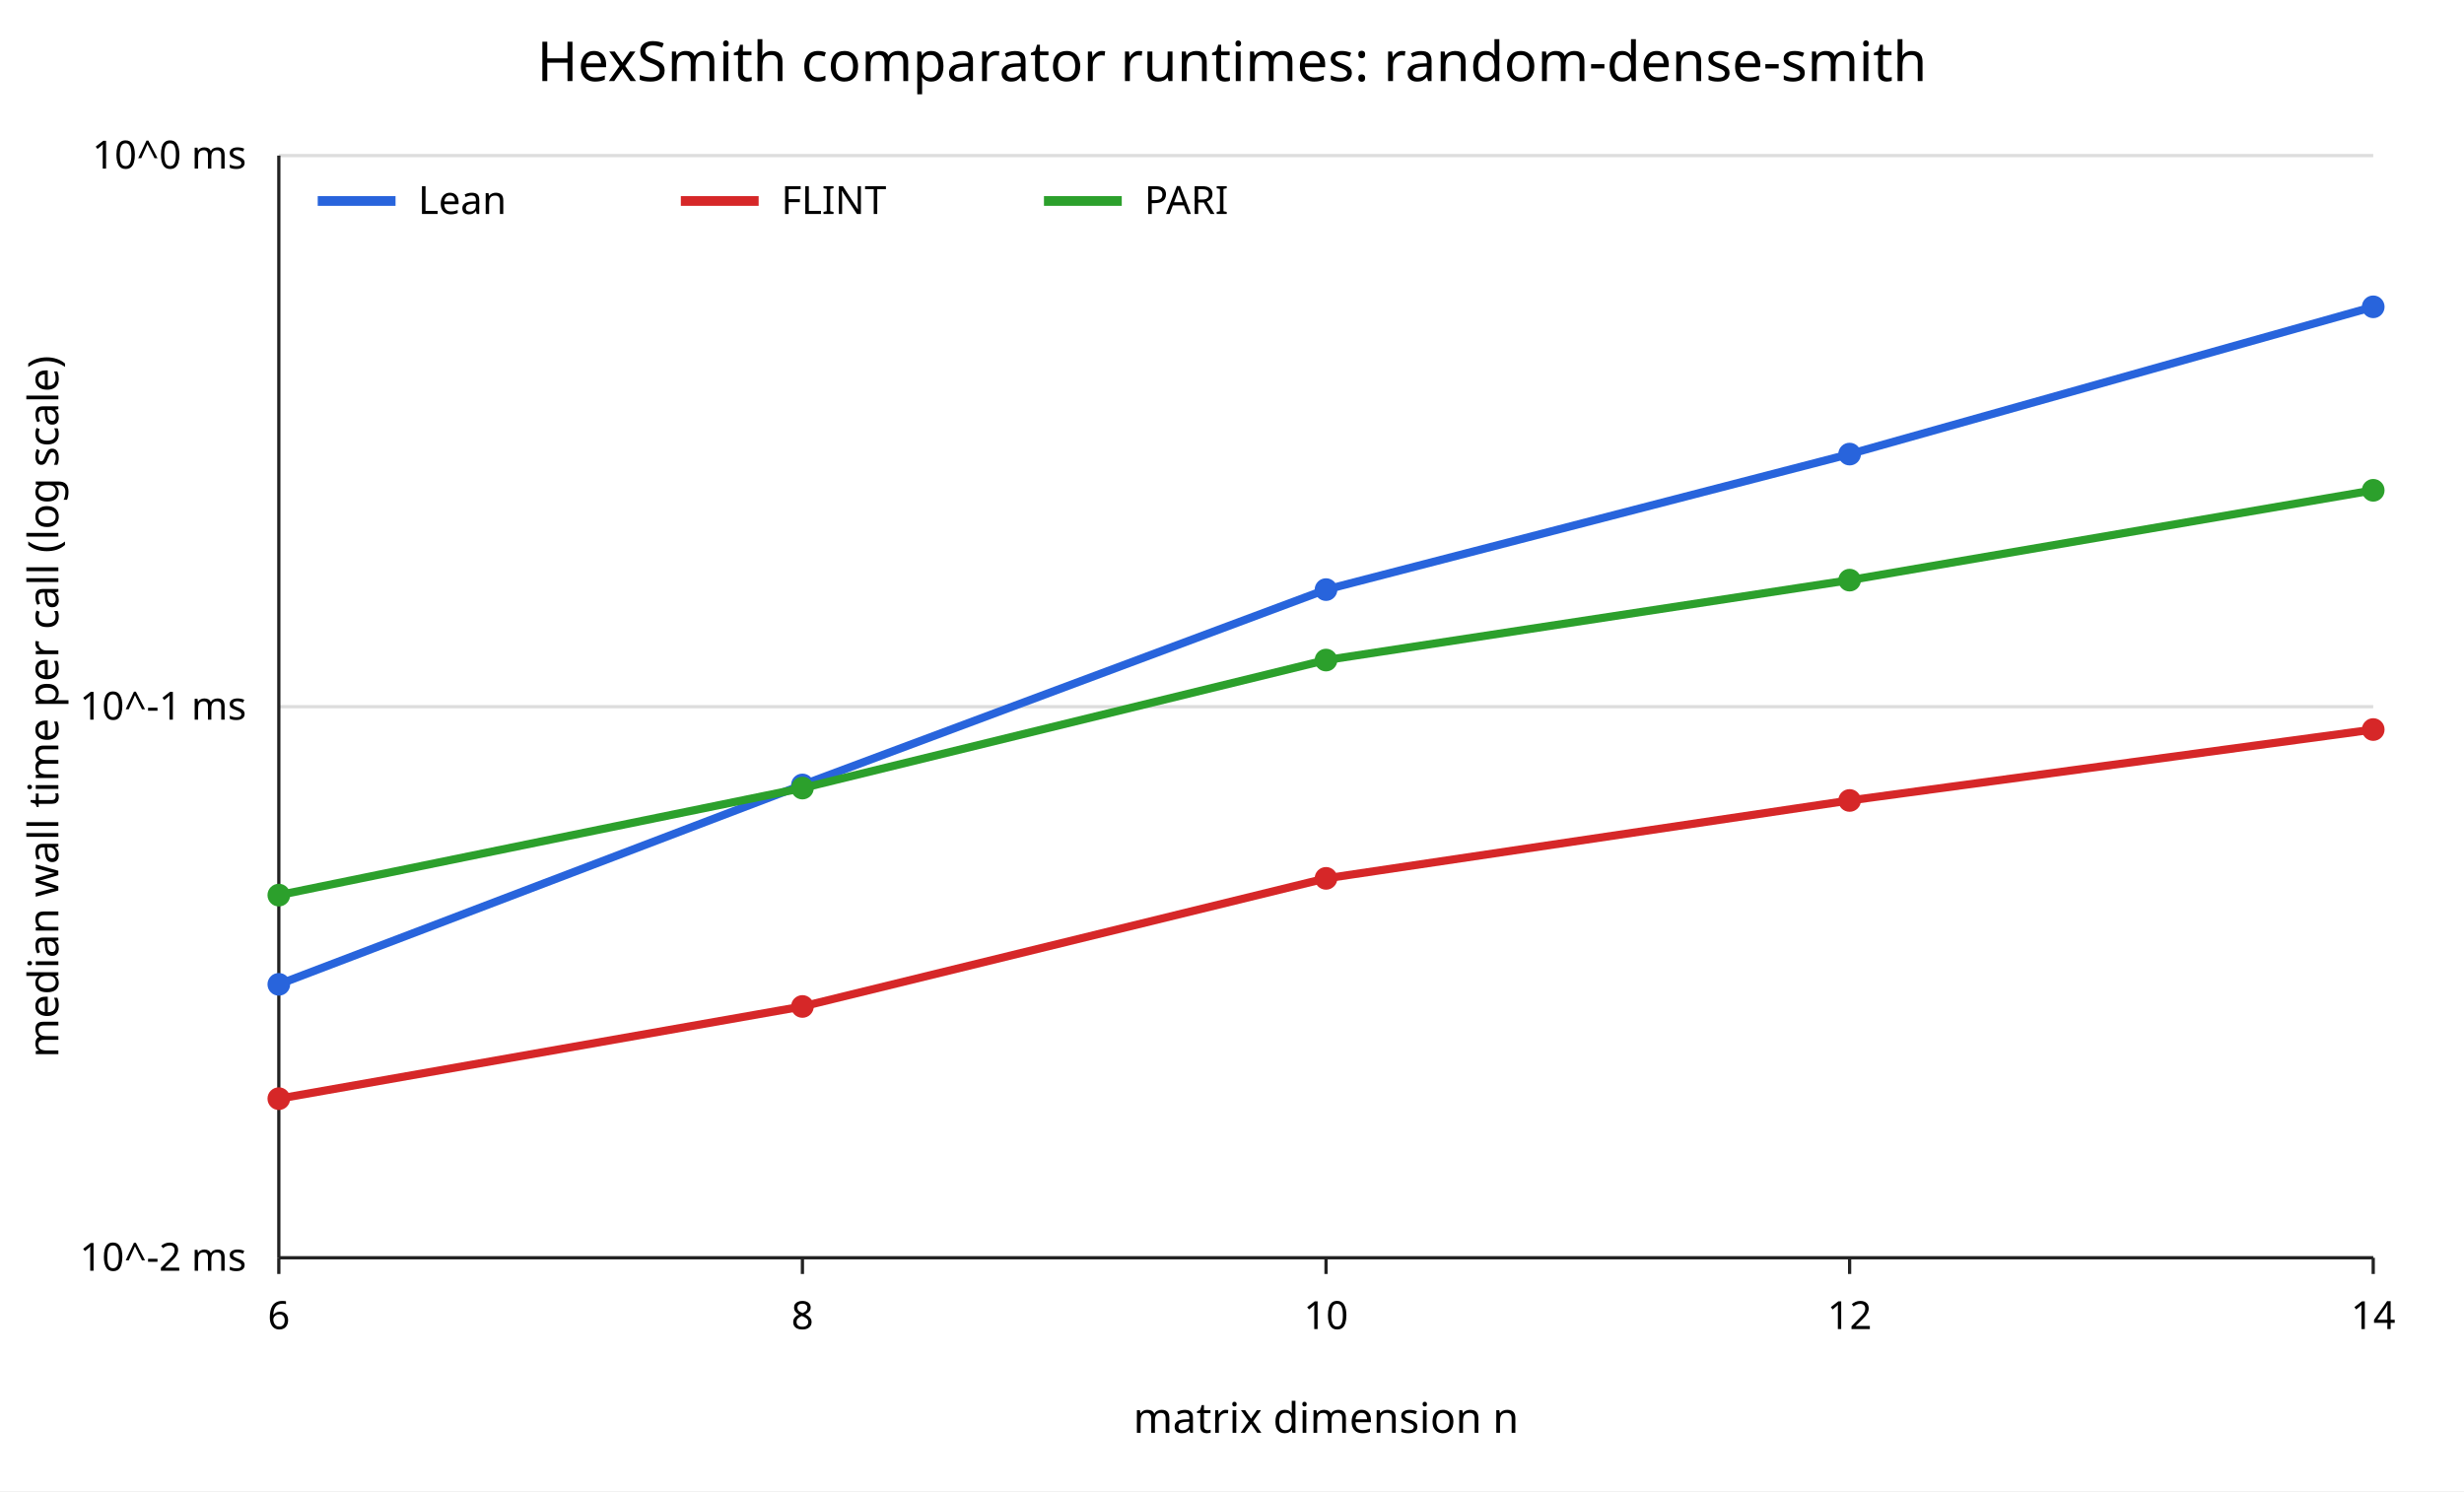
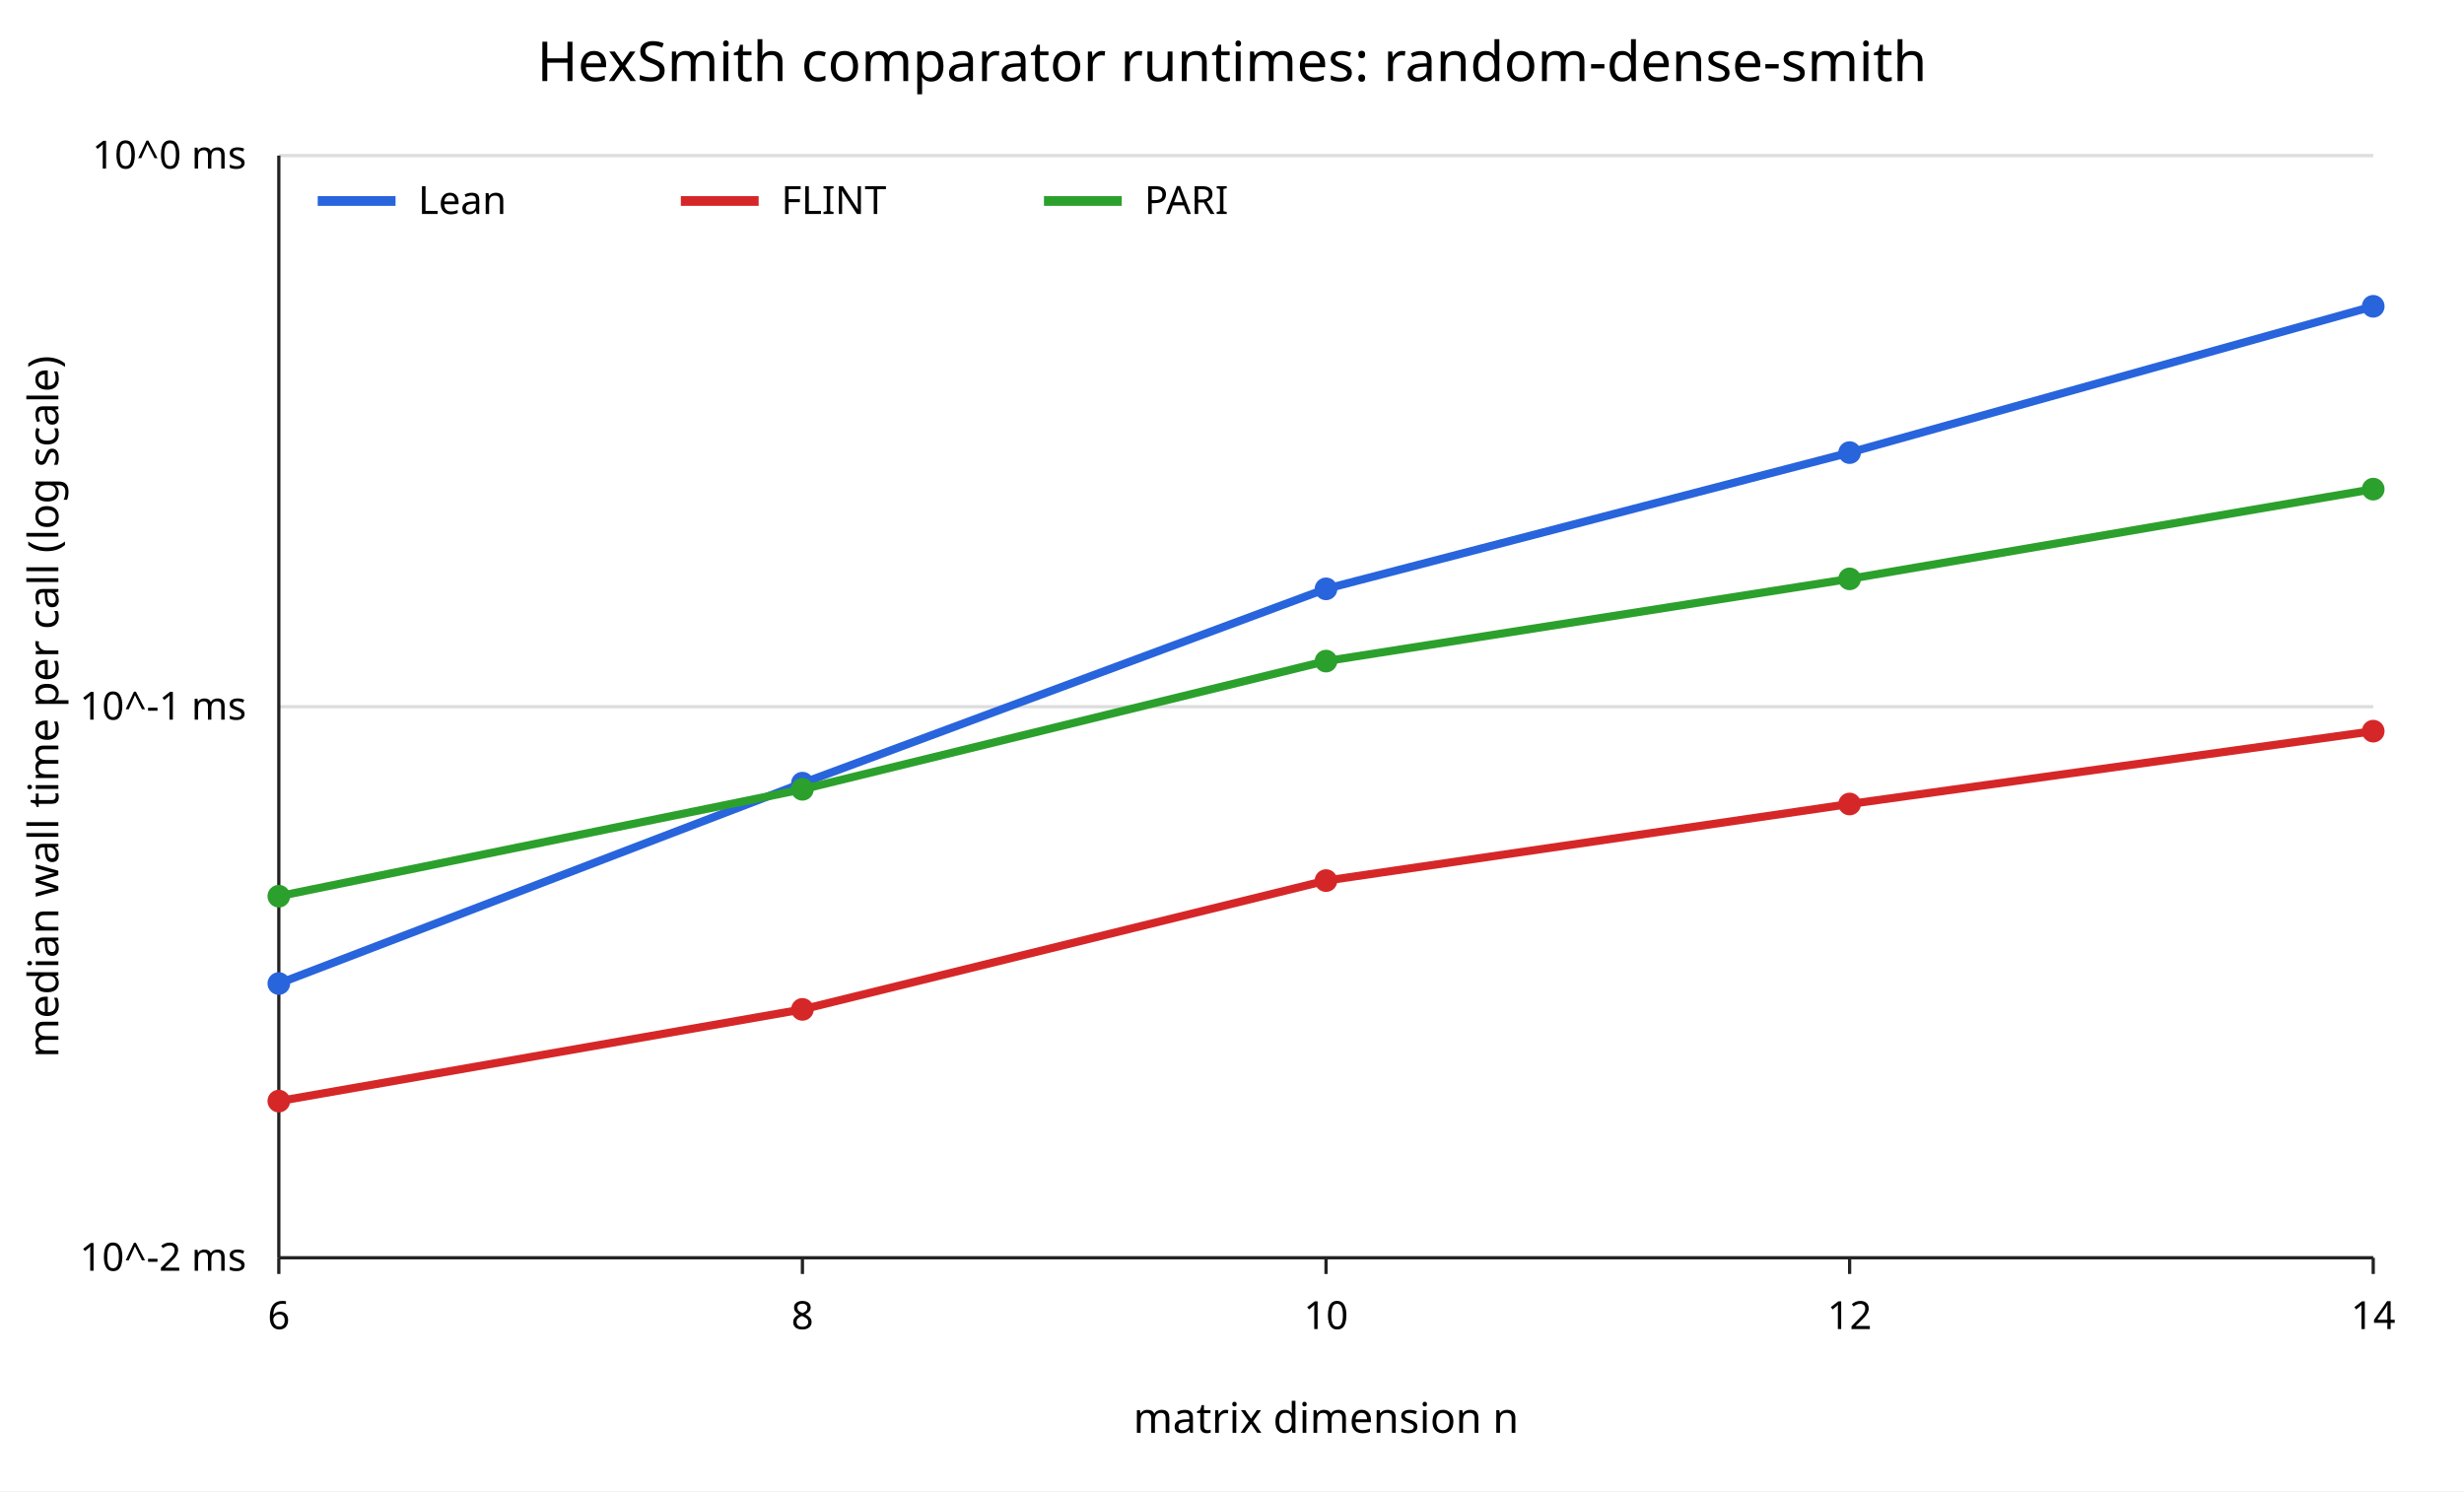
<svg xmlns="http://www.w3.org/2000/svg" width="760" height="460" viewBox="0 0 760 460">
  <rect width="100%" height="100%" fill="white" />
  <text x="380.0" y="25" text-anchor="middle" font-family="sans-serif" font-size="17">HexSmith comparator runtimes: random-dense-smith</text>
  <line x1="86" y1="388.00" x2="732" y2="388.00" stroke="#dddddd" />
  <text x="76" y="392.00" text-anchor="end" font-family="sans-serif" font-size="12">10^-2 ms</text>
  <line x1="86" y1="218.00" x2="732" y2="218.00" stroke="#dddddd" />
  <text x="76" y="222.00" text-anchor="end" font-family="sans-serif" font-size="12">10^-1 ms</text>
  <line x1="86" y1="48.00" x2="732" y2="48.00" stroke="#dddddd" />
  <text x="76" y="52.00" text-anchor="end" font-family="sans-serif" font-size="12">10^0 ms</text>
  <line x1="86" y1="48" x2="86" y2="388" stroke="#222" />
  <line x1="86" y1="388" x2="732" y2="388" stroke="#222" />
  <line x1="86.00" y1="388" x2="86.00" y2="393" stroke="#222" />
  <text x="86.00" y="410" text-anchor="middle" font-family="sans-serif" font-size="12">6</text>
  <line x1="247.50" y1="388" x2="247.50" y2="393" stroke="#222" />
  <text x="247.50" y="410" text-anchor="middle" font-family="sans-serif" font-size="12">8</text>
  <line x1="409.00" y1="388" x2="409.00" y2="393" stroke="#222" />
  <text x="409.00" y="410" text-anchor="middle" font-family="sans-serif" font-size="12">10</text>
  <line x1="570.50" y1="388" x2="570.50" y2="393" stroke="#222" />
  <text x="570.50" y="410" text-anchor="middle" font-family="sans-serif" font-size="12">12</text>
  <line x1="732.00" y1="388" x2="732.00" y2="393" stroke="#222" />
  <text x="732.00" y="410" text-anchor="middle" font-family="sans-serif" font-size="12">14</text>
  <text x="409.0" y="442" text-anchor="middle" font-family="sans-serif" font-size="13">matrix dimension n</text>
  <text x="18" y="218.0" text-anchor="middle" transform="rotate(-90 18 218.0)" font-family="sans-serif" font-size="13">median wall time per call (log scale)</text>
-   <polyline points="86.00,303.65 247.50,242.14 409.00,181.88 570.50,140.08 732.00,94.65" fill="none" stroke="#2864dc" stroke-width="2.5" />
-   <circle cx="86.00" cy="303.65" r="3.5" fill="#2864dc" />
-   <circle cx="247.50" cy="242.14" r="3.5" fill="#2864dc" />
-   <circle cx="409.00" cy="181.88" r="3.5" fill="#2864dc" />
-   <circle cx="570.50" cy="140.08" r="3.5" fill="#2864dc" />
-   <circle cx="732.00" cy="94.65" r="3.5" fill="#2864dc" />
-   <polyline points="86.00,338.92 247.50,310.48 409.00,270.96 570.50,246.93 732.00,225.05" fill="none" stroke="#d62728" stroke-width="2.5" />
-   <circle cx="86.00" cy="338.92" r="3.5" fill="#d62728" />
-   <circle cx="247.50" cy="310.48" r="3.5" fill="#d62728" />
-   <circle cx="409.00" cy="270.96" r="3.5" fill="#d62728" />
-   <circle cx="570.50" cy="246.93" r="3.5" fill="#d62728" />
-   <circle cx="732.00" cy="225.05" r="3.5" fill="#d62728" />
-   <polyline points="86.00,276.13 247.50,243.11 409.00,203.62 570.50,178.96 732.00,151.25" fill="none" stroke="#2ca02c" stroke-width="2.5" />
-   <circle cx="86.00" cy="276.13" r="3.5" fill="#2ca02c" />
-   <circle cx="247.50" cy="243.11" r="3.5" fill="#2ca02c" />
-   <circle cx="409.00" cy="203.62" r="3.5" fill="#2ca02c" />
-   <circle cx="570.50" cy="178.96" r="3.5" fill="#2ca02c" />
-   <circle cx="732.00" cy="151.25" r="3.5" fill="#2ca02c" />
+   <polyline points="86.00,303.40 247.50,241.59 409.00,181.65 570.50,139.62 732.00,94.49" fill="none" stroke="#2864dc" stroke-width="2.5" />
+   <circle cx="86.00" cy="303.40" r="3.5" fill="#2864dc" />
+   <circle cx="247.50" cy="241.59" r="3.5" fill="#2864dc" />
+   <circle cx="409.00" cy="181.65" r="3.5" fill="#2864dc" />
+   <circle cx="570.50" cy="139.62" r="3.5" fill="#2864dc" />
+   <circle cx="732.00" cy="94.49" r="3.5" fill="#2864dc" />
+   <polyline points="86.00,339.67 247.50,311.38 409.00,271.65 570.50,248.02 732.00,225.55" fill="none" stroke="#d62728" stroke-width="2.5" />
+   <circle cx="86.00" cy="339.67" r="3.5" fill="#d62728" />
+   <circle cx="247.50" cy="311.38" r="3.5" fill="#d62728" />
+   <circle cx="409.00" cy="271.65" r="3.5" fill="#d62728" />
+   <circle cx="570.50" cy="248.02" r="3.5" fill="#d62728" />
+   <circle cx="732.00" cy="225.55" r="3.5" fill="#d62728" />
+   <polyline points="86.00,276.46 247.50,243.49 409.00,203.94 570.50,178.57 732.00,150.89" fill="none" stroke="#2ca02c" stroke-width="2.5" />
+   <circle cx="86.00" cy="276.46" r="3.5" fill="#2ca02c" />
+   <circle cx="247.50" cy="243.49" r="3.5" fill="#2ca02c" />
+   <circle cx="409.00" cy="203.94" r="3.5" fill="#2ca02c" />
+   <circle cx="570.50" cy="178.57" r="3.5" fill="#2ca02c" />
+   <circle cx="732.00" cy="150.89" r="3.5" fill="#2ca02c" />
  <line x1="98" y1="62" x2="122" y2="62" stroke="#2864dc" stroke-width="3" />
  <text x="129" y="66" font-family="sans-serif" font-size="12">Lean</text>
  <line x1="210" y1="62" x2="234" y2="62" stroke="#d62728" stroke-width="3" />
  <text x="241" y="66" font-family="sans-serif" font-size="12">FLINT</text>
  <line x1="322" y1="62" x2="346" y2="62" stroke="#2ca02c" stroke-width="3" />
  <text x="353" y="66" font-family="sans-serif" font-size="12">PARI</text>
</svg>
